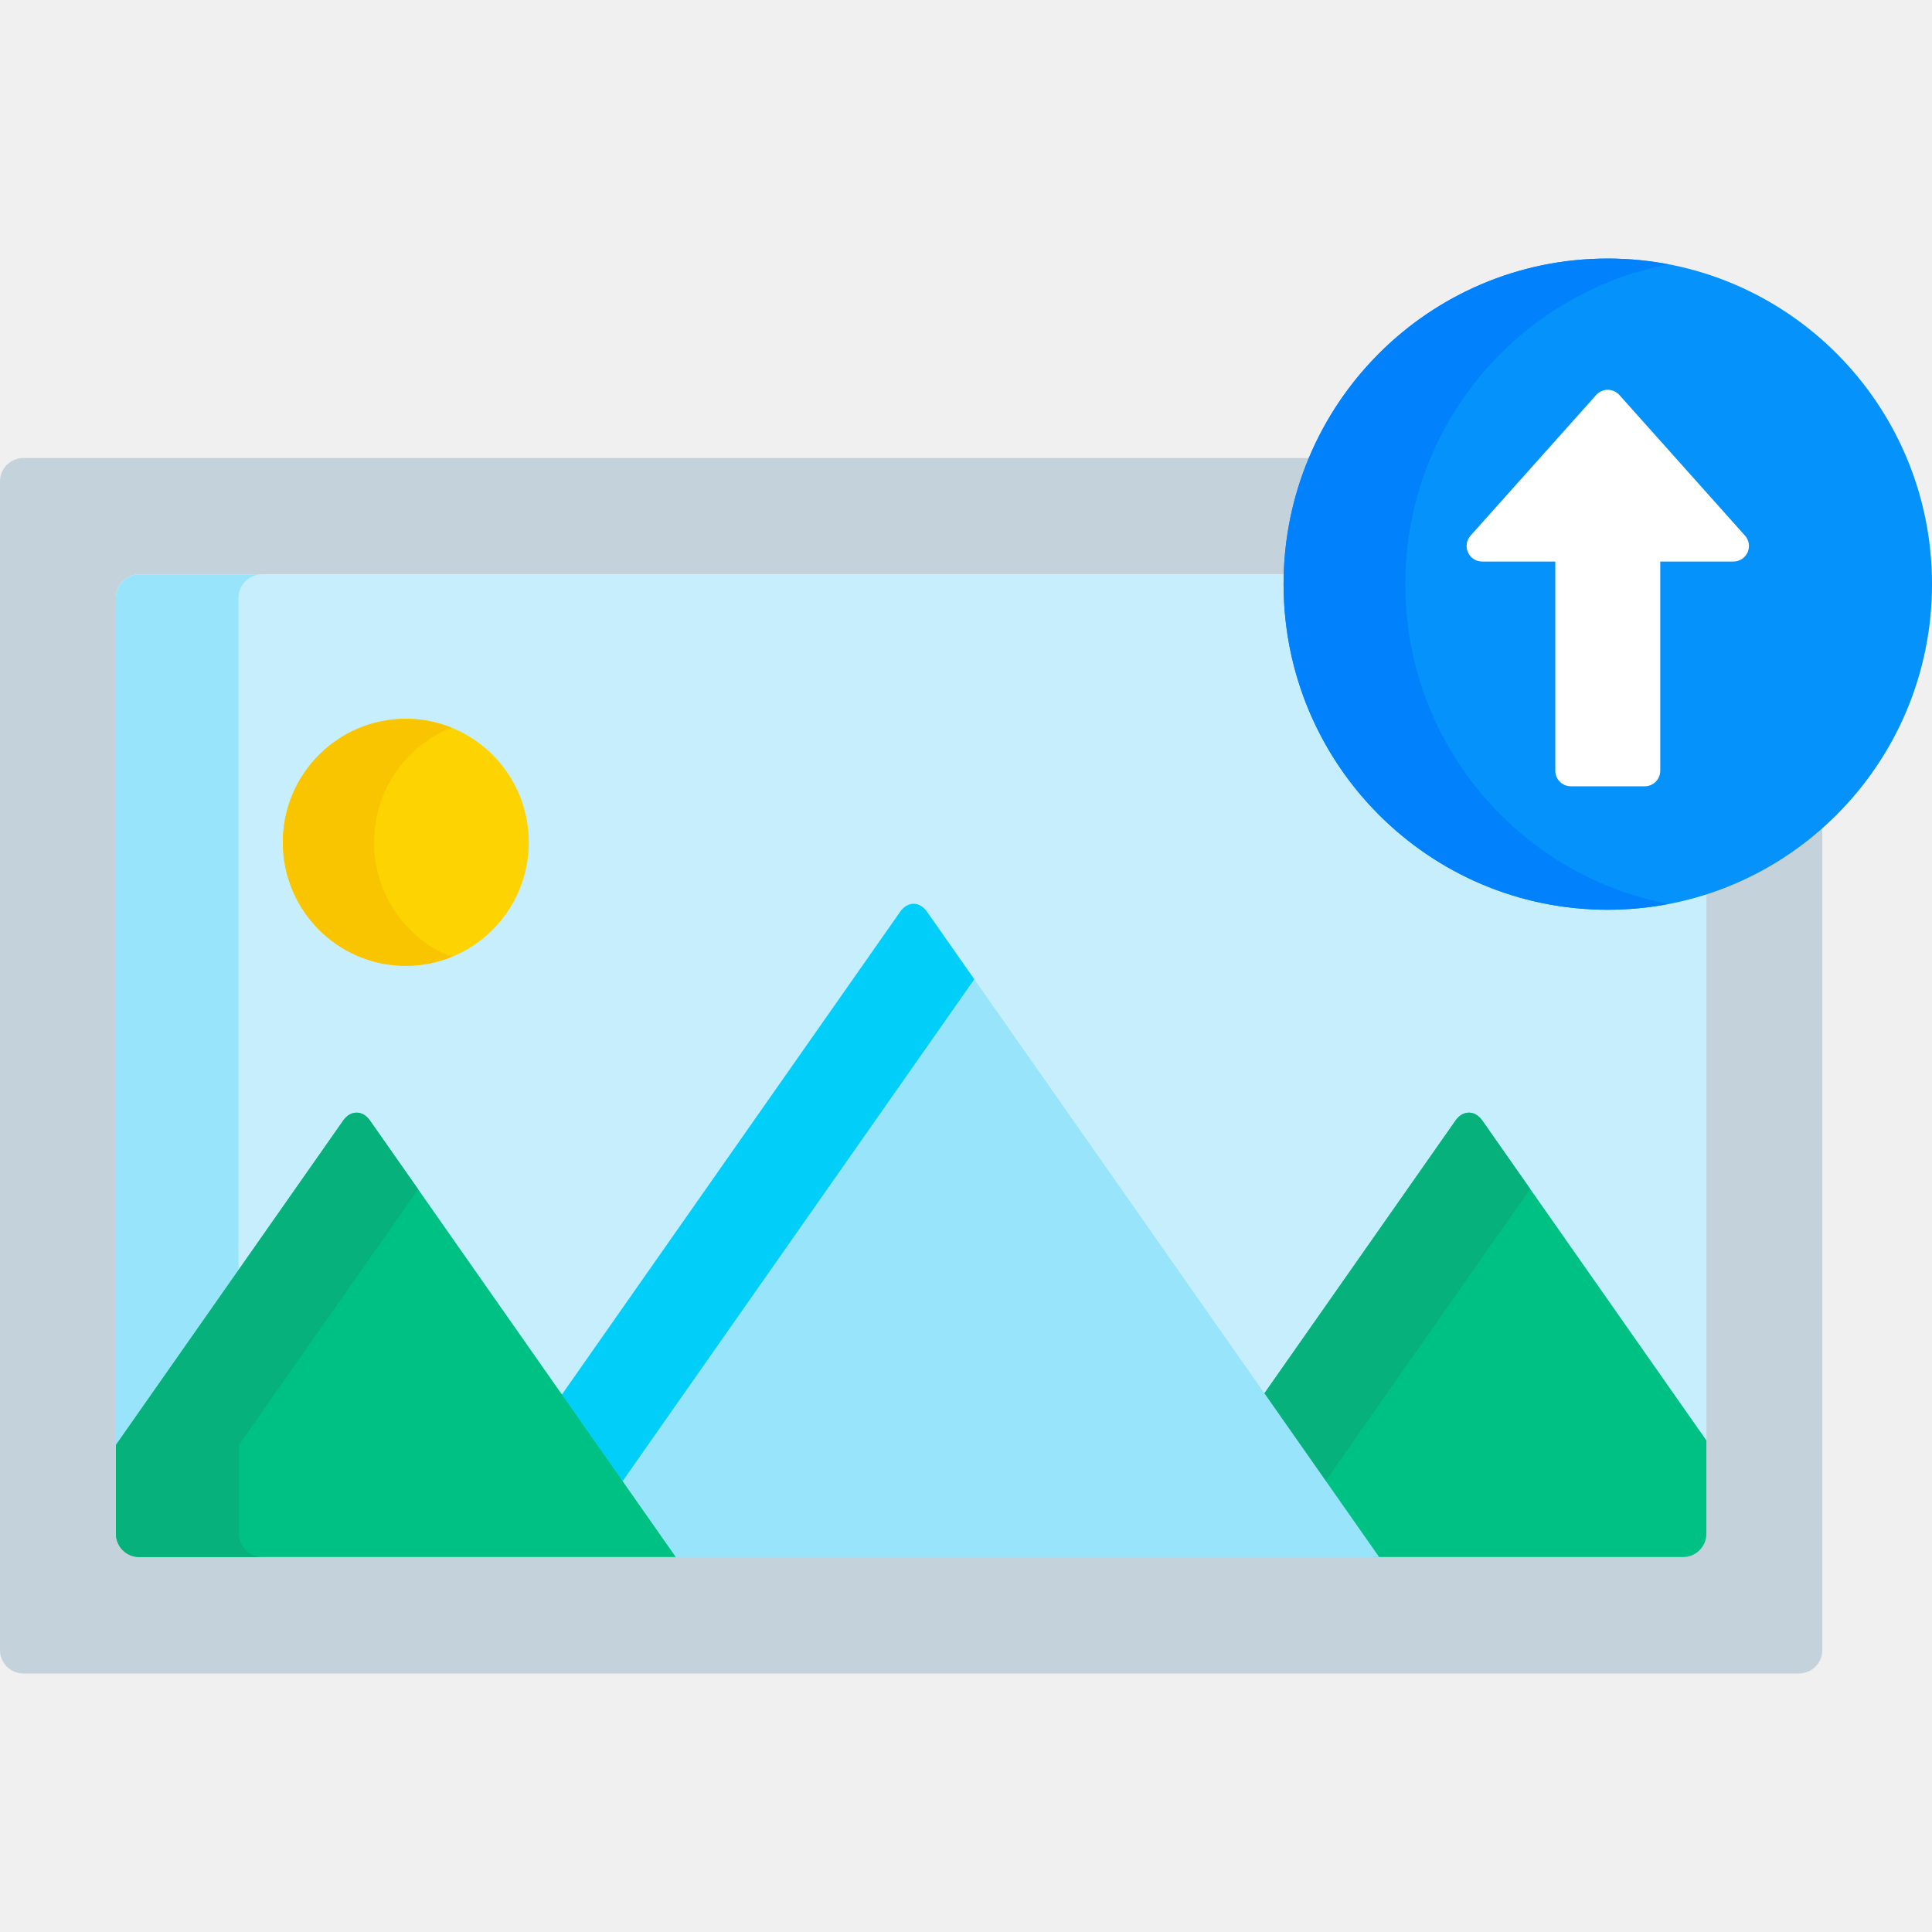
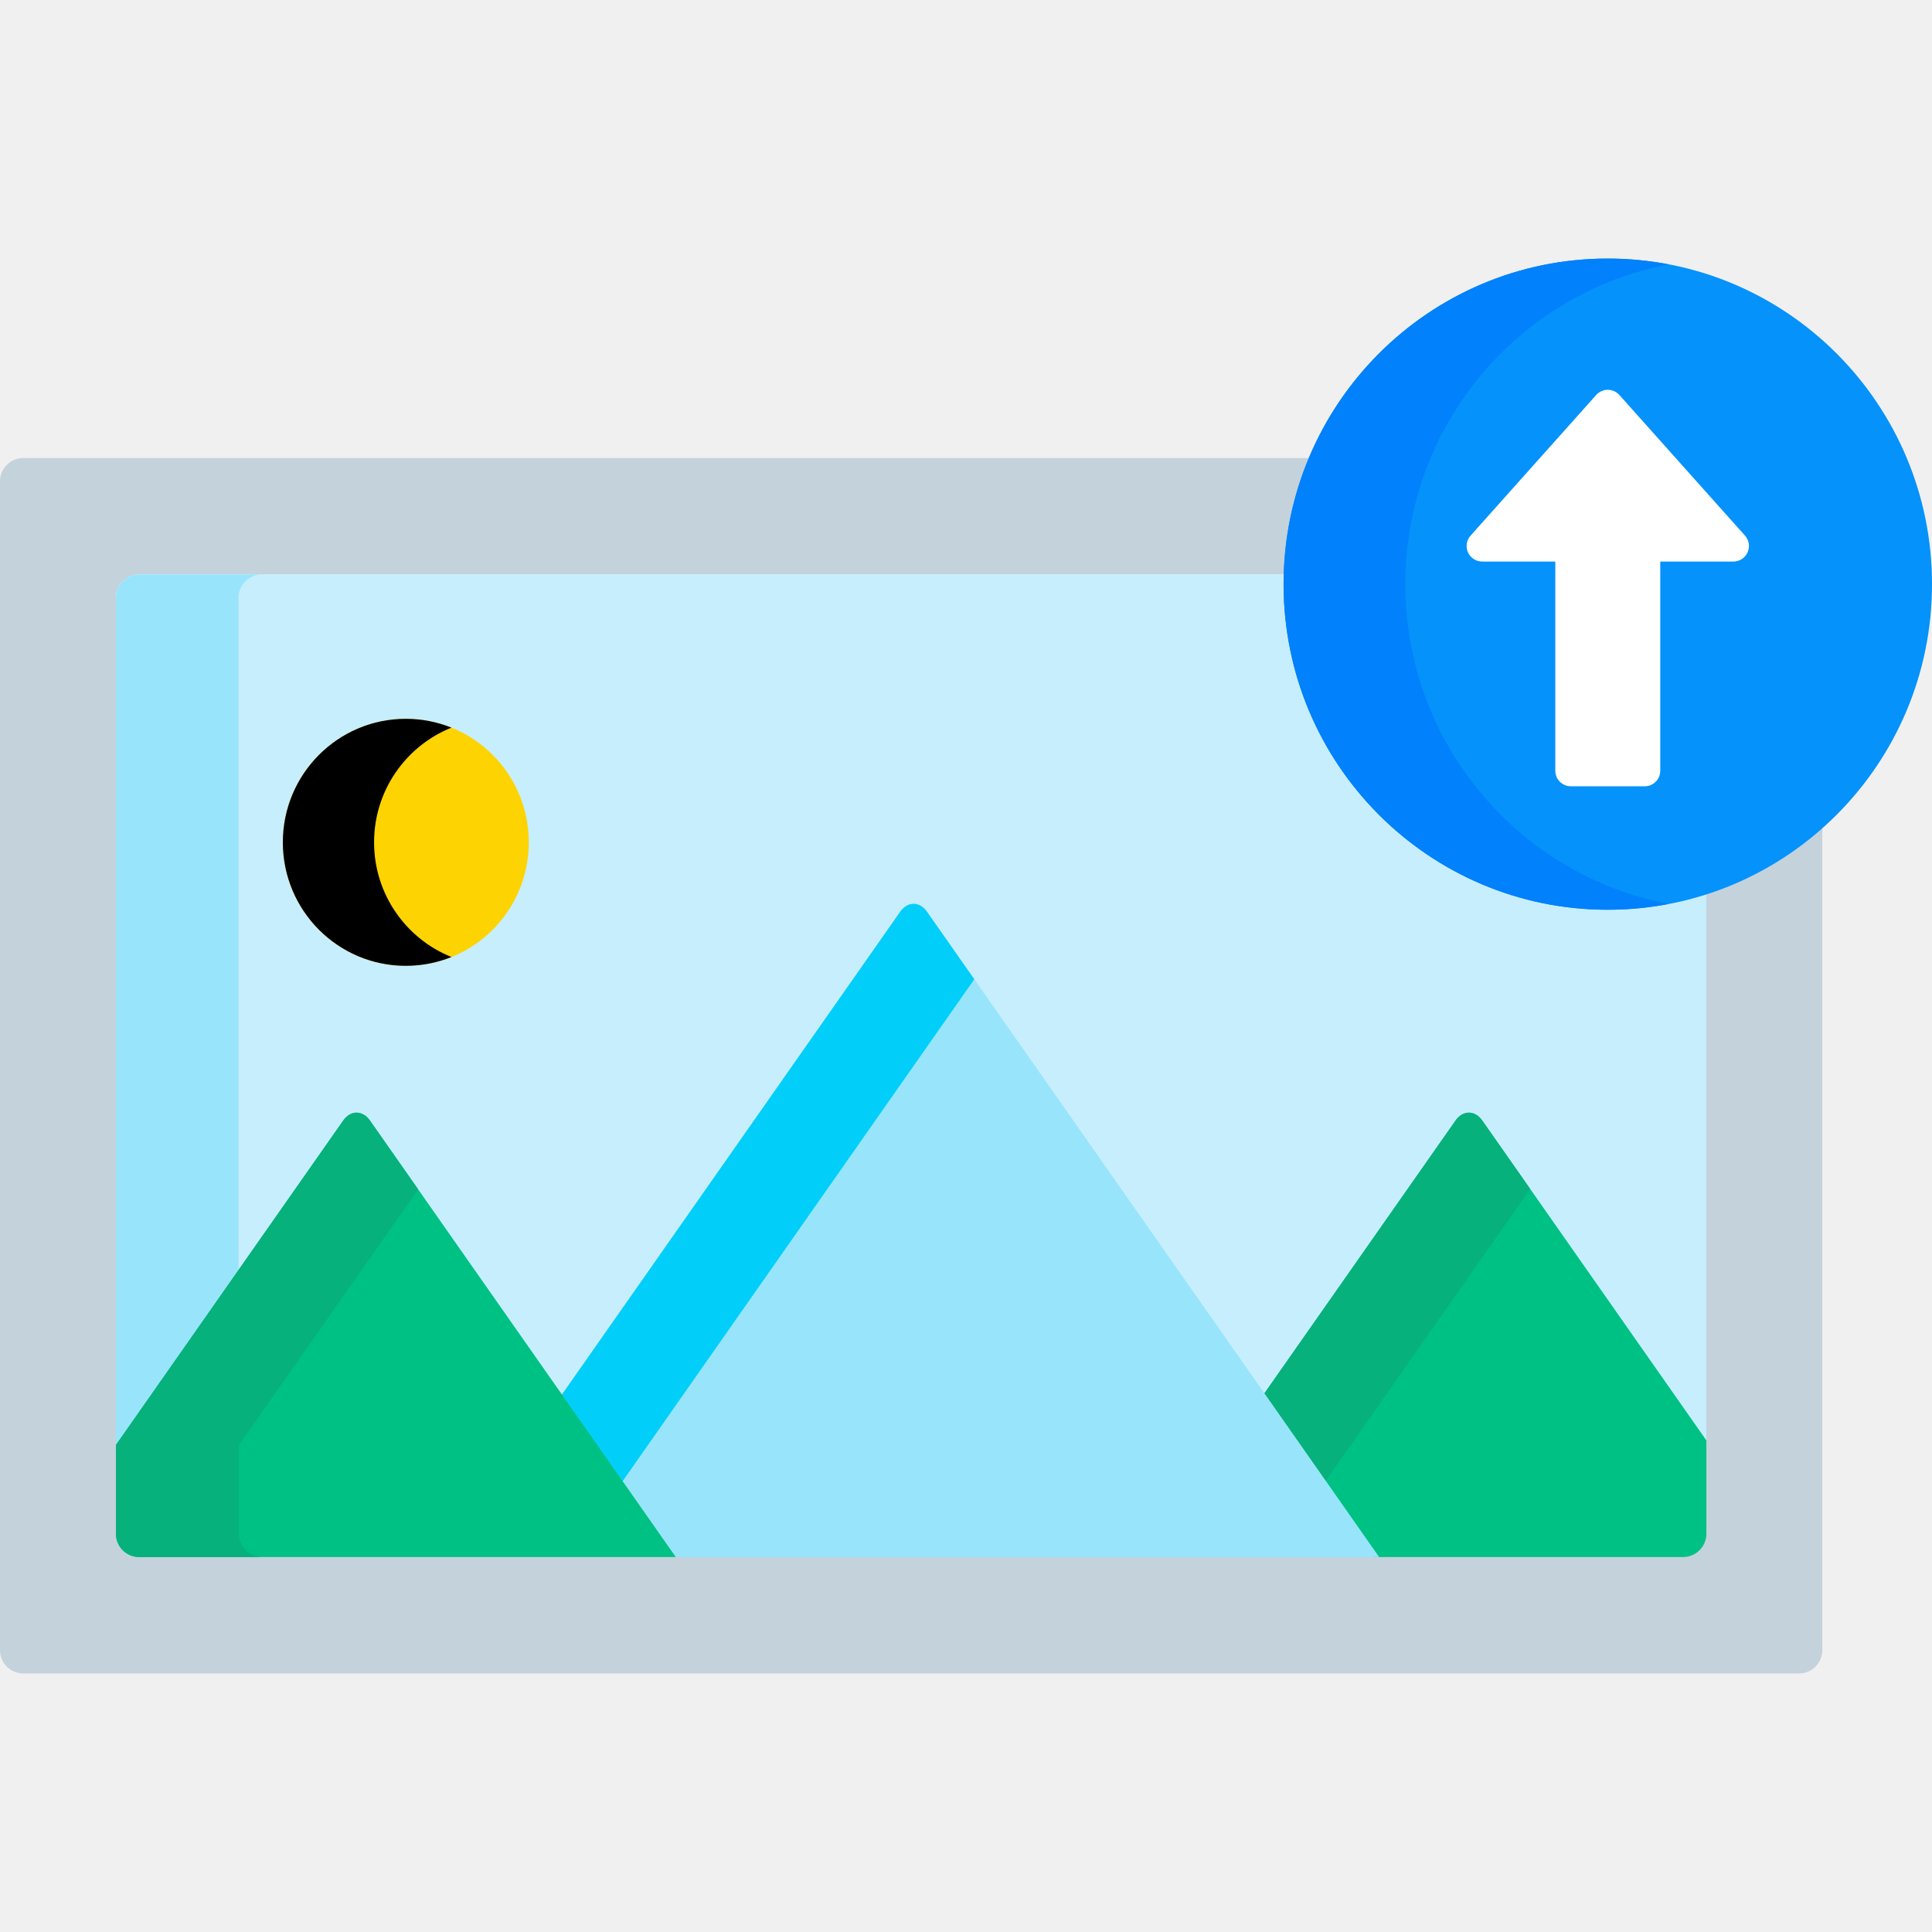
<svg xmlns="http://www.w3.org/2000/svg" id="Layer_1" enable-background="new 0 0 512 512" height="512" viewBox="0 0 512 512" width="512">
  <path d="m452.21 235.945v147.15l-59.398-84.777c-1.945-2.774-5.127-2.774-7.072 0l-50.657 72.301-89.435-127.646c-1.945-2.775-5.127-2.775-7.072 0l-89.66 127.967-50.881-72.621c-1.945-2.774-5.127-2.774-7.072 0l-60.243 85.982v-225.891c0-3.395 2.765-6.171 6.144-6.171h304.359c.324-10.917 2.679-21.329 6.733-30.852h-341.812c-3.379 0-6.144 2.778-6.144 6.171v309.752c0 3.395 2.765 6.171 6.144 6.171h470.642c3.379 0 6.145-2.776 6.145-6.171v-219.209c-8.778 7.96-19.217 14.098-30.721 17.844z" fill="#c4d2dc" />
  <path d="m426.079 240.095c-46.825 0-84.919-38.26-84.919-85.288 0-.861.04-1.713.065-2.567h-304.36c-3.379 0-6.144 2.776-6.144 6.171v225.891l60.243-85.982c1.945-2.774 5.127-2.774 7.072 0l50.881 72.621 89.66-127.967c1.944-2.775 5.127-2.775 7.072 0l89.435 127.646 50.657-72.301c1.944-2.774 5.127-2.774 7.072 0l59.398 84.777v-147.15c-8.239 2.682-17.016 4.149-26.132 4.149z" fill="#c7eefd" />
  <path d="m426.079 240.095c-46.825 0-84.919-38.26-84.919-85.288 0-47.027 38.095-85.287 84.919-85.287 46.826 0 84.921 38.26 84.921 85.287 0 47.028-38.096 85.288-84.921 85.288z" fill="#0592fb" />
  <path d="m392.811 296.947c-1.945-2.774-5.127-2.774-7.072 0l-51.396 73.355 29.657 42.327h82.066c3.38 0 6.144-2.777 6.144-6.171v-24.733z" fill="#00c184" />
  <path d="m350.589 393.488 54.932-78.4-12.71-18.141c-1.945-2.774-5.127-2.774-7.072 0l-51.396 73.355z" fill="#07b17b" />
  <path d="m63.212 158.41c0-3.395 2.765-6.171 6.144-6.171h-32.49c-3.379 0-6.144 2.776-6.144 6.171v224.52l32.491-46.373v-178.147z" fill="#98e5fb" />
  <path d="m245.648 241.602c-1.945-2.774-5.127-2.774-7.072 0l-90.203 128.742 29.627 42.285h187.478z" fill="#98e5fb" />
  <path d="m164.461 393.305 93.739-133.789-12.551-17.914c-1.945-2.774-5.127-2.774-7.072 0l-90.203 128.742z" fill="#01cffa" />
  <path d="m98.036 296.947c-1.945-2.774-5.127-2.774-7.072 0l-60.243 85.983v23.528c0 3.394 2.765 6.171 6.144 6.171h142.222z" fill="#00c184" />
  <path d="m63.336 406.458v-23.528l47.471-67.754-12.771-18.229c-1.945-2.774-5.127-2.774-7.072 0l-60.243 85.983v23.528c0 3.394 2.765 6.171 6.144 6.171h32.615c-3.379 0-6.144-2.777-6.144-6.171z" fill="#07b17b" />
  <ellipse cx="107.549" cy="223.226" fill="#fdd302" rx="32.59" ry="32.728" />
-   <path d="m99.134 223.226c0-13.785 8.49-25.571 20.502-30.395-3.739-1.502-7.815-2.336-12.087-2.336-17.998 0-32.59 14.655-32.59 32.73 0 18.074 14.591 32.727 32.59 32.727 4.272 0 8.349-.834 12.087-2.336-12.012-4.82-20.502-16.607-20.502-30.39z" fill="#f9c500" />
+   <path d="m99.134 223.226c0-13.785 8.49-25.571 20.502-30.395-3.739-1.502-7.815-2.336-12.087-2.336-17.998 0-32.59 14.655-32.59 32.73 0 18.074 14.591 32.727 32.59 32.727 4.272 0 8.349-.834 12.087-2.336-12.012-4.82-20.502-16.607-20.502-30.39z" fill="#f9cHttpStatus.SERVER_ERROR" />
  <ellipse cx="426.08" cy="154.807" fill="#0592fb" rx="85.92" ry="86.288" />
  <path d="m372.411 154.807c0-42.116 30.055-77.166 69.794-84.748-5.226-.996-10.611-1.539-16.126-1.539-47.451 0-85.919 38.633-85.919 86.287 0 47.656 38.469 86.288 85.919 86.288 5.515 0 10.9-.544 16.126-1.539-39.74-7.583-69.794-42.631-69.794-84.749z" fill="#0181fb" />
  <path d="m416.292 208.376c-2.276 0-4.121-1.845-4.121-4.12v-55.441h-19.383c-1.625 0-3.098-.955-3.761-2.438-.663-1.481-.395-3.215.688-4.429l33.29-37.27c.782-.875 1.899-1.376 3.074-1.376 1.174 0 2.292.501 3.073 1.376l33.291 37.27c1.083 1.214 1.351 2.948.688 4.429-.664 1.483-2.137 2.438-3.762 2.438h-19.383v55.441c0 2.275-1.845 4.12-4.121 4.12z" fill="#fff" />
</svg>
